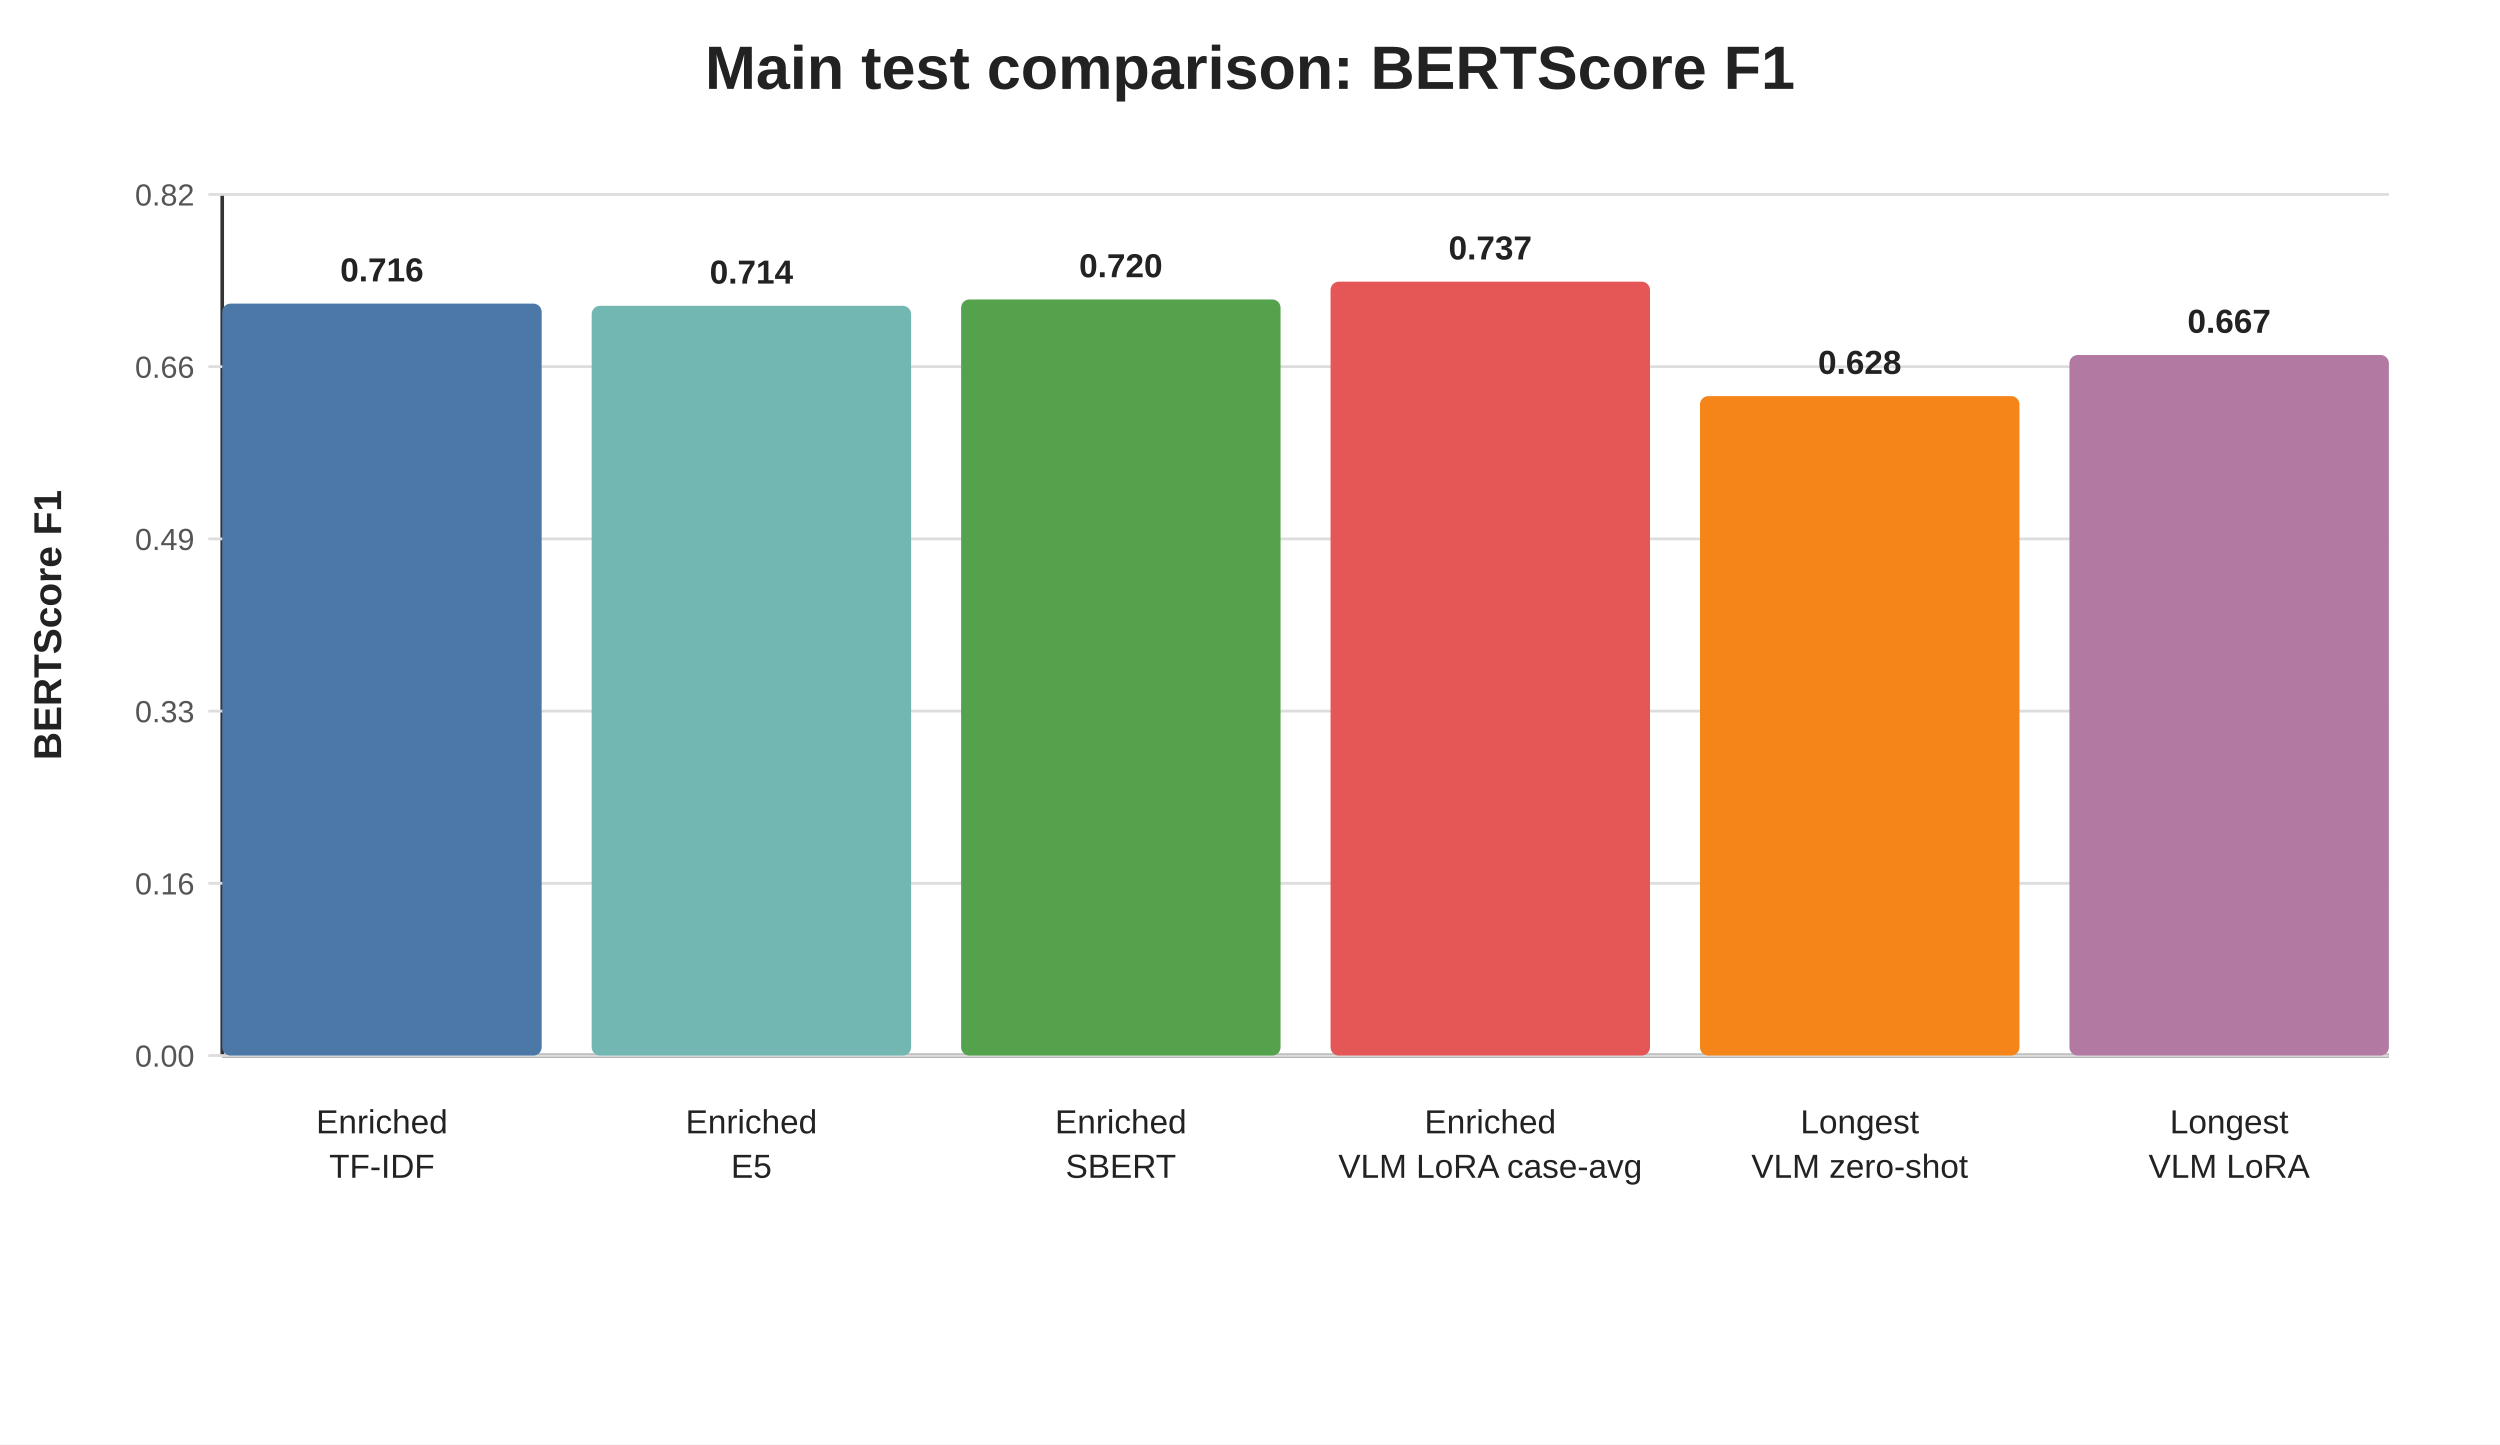
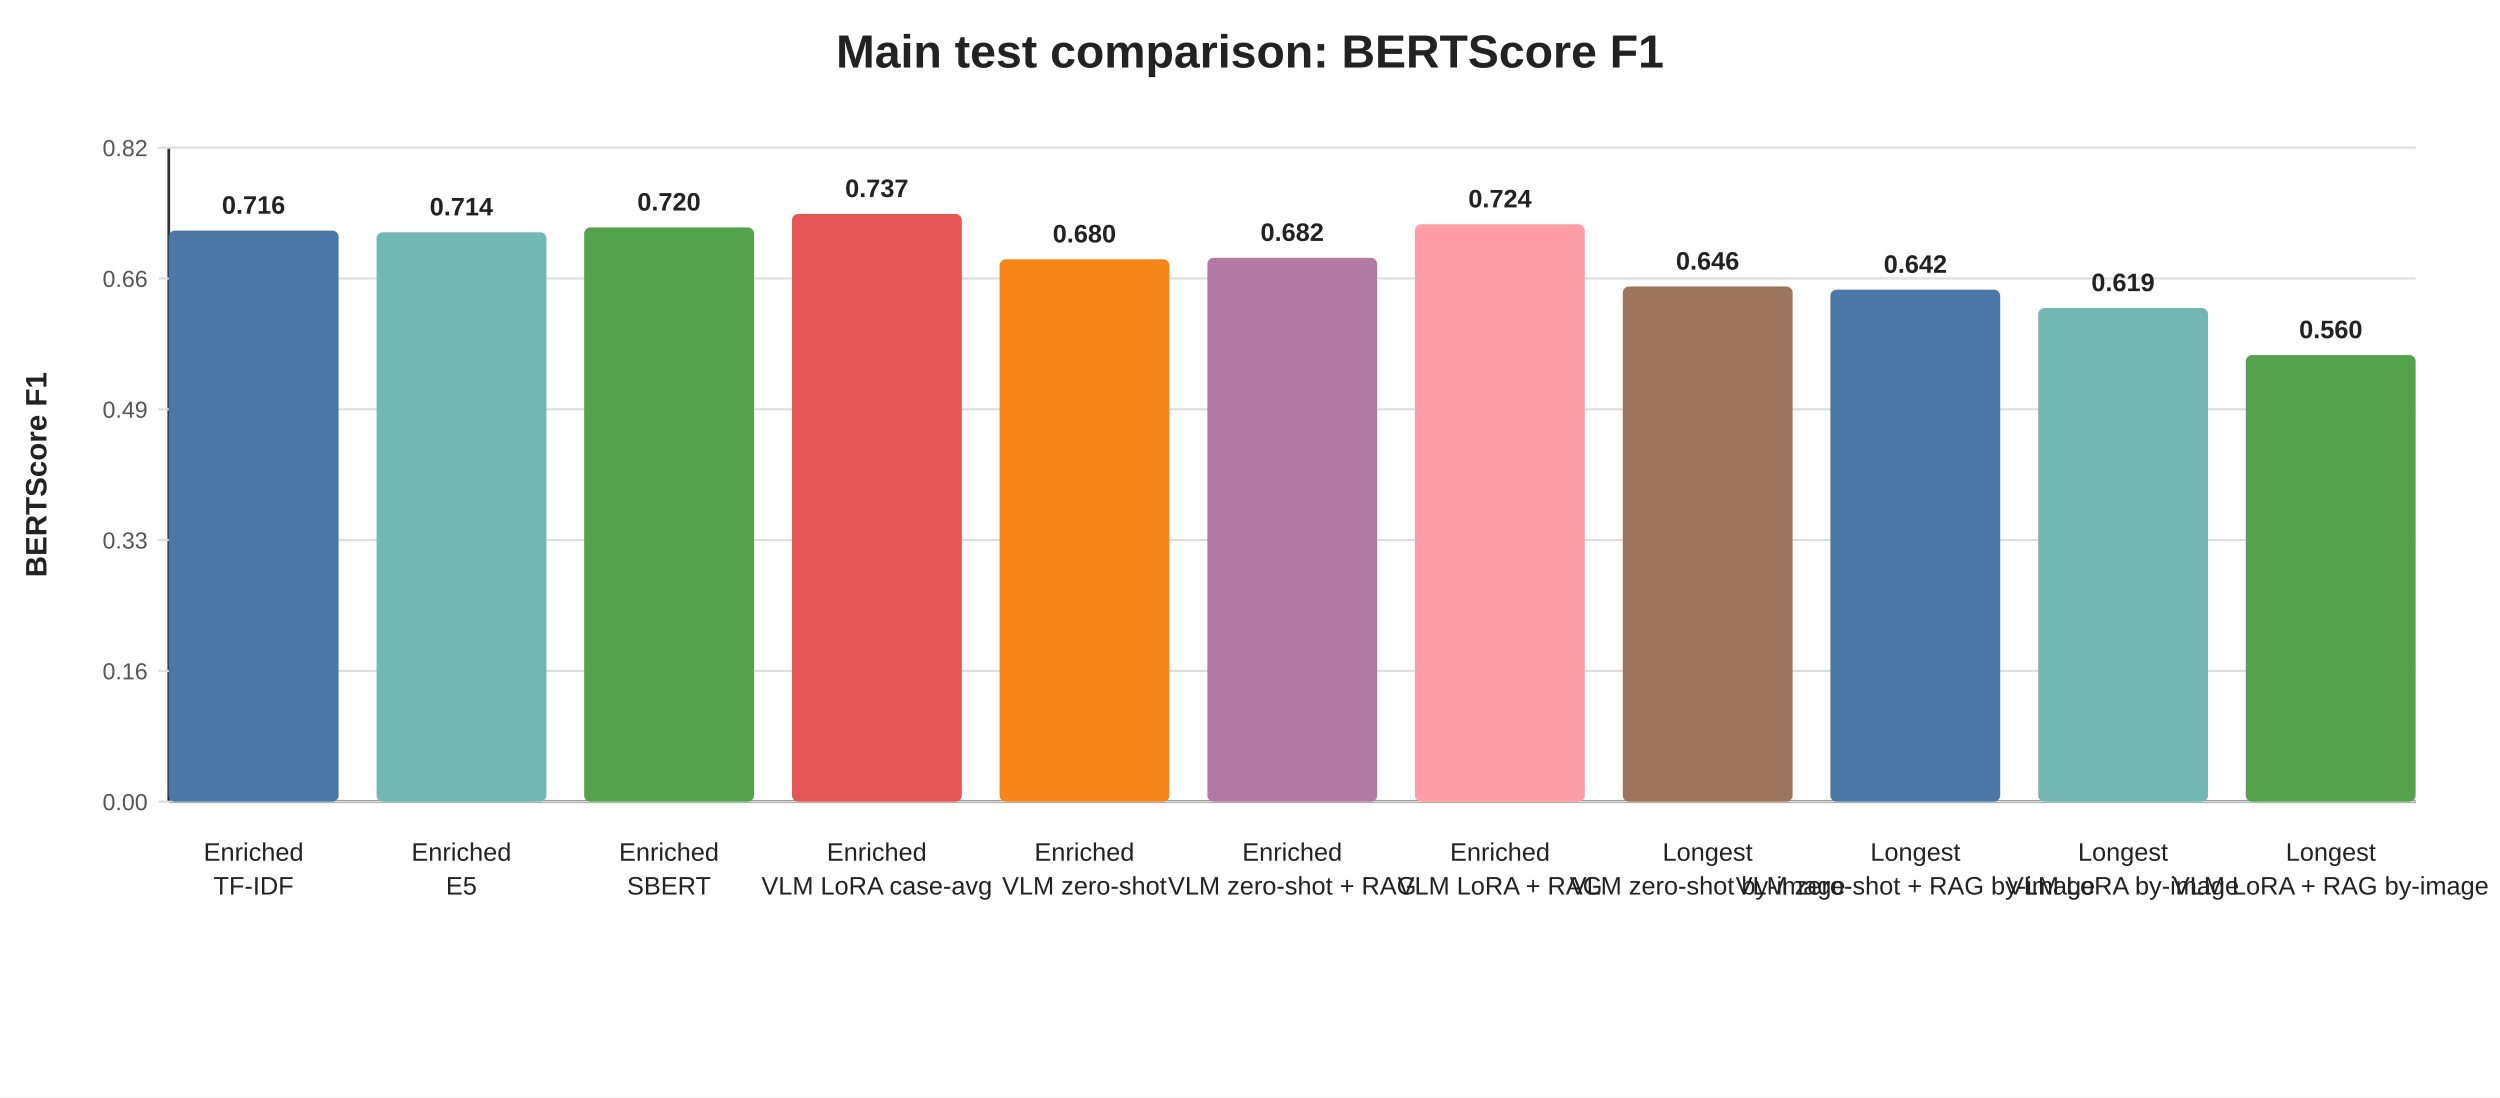
- <svg xmlns="http://www.w3.org/2000/svg" width="900" height="520" viewBox="0 0 900 520" role="img" aria-label="Main test comparison: BERTScore F1">
+ <svg xmlns="http://www.w3.org/2000/svg" width="1185" height="520" viewBox="0 0 1185 520" role="img" aria-label="Main test comparison: BERTScore F1">
  <style>
text{font-family:Arial,Helvetica,sans-serif;fill:#222}.title{font-size:22px;font-weight:700}.axis-label{font-size:14px;font-weight:600}.tick{font-size:11px;fill:#555}.label{font-size:12px}.value{font-size:12px;font-weight:700}.axis{stroke:#333;stroke-width:1.3}.grid{stroke:#ddd;stroke-width:1}
</style>
  <rect width="100%" height="100%" fill="white" />
-   <text x="450.0" y="32" text-anchor="middle" class="title">Main test comparison: BERTScore F1</text>
+   <text x="592.5" y="32" text-anchor="middle" class="title">Main test comparison: BERTScore F1</text>
  <text x="22" y="225.0" transform="rotate(-90 22 225.0)" text-anchor="middle" class="axis-label">BERTScore F1</text>
  <line x1="80" y1="70" x2="80" y2="380" class="axis" />
-   <line x1="80" y1="380" x2="860" y2="380" class="axis" />
-   <line x1="75" y1="380.0" x2="860" y2="380.0" class="grid" />
+   <line x1="80" y1="380" x2="1145" y2="380" class="axis" />
+   <line x1="75" y1="380.0" x2="1145" y2="380.0" class="grid" />
  <text x="70" y="384.0" text-anchor="end" class="tick">0.00</text>
-   <line x1="75" y1="318.0" x2="860" y2="318.0" class="grid" />
+   <line x1="75" y1="318.0" x2="1145" y2="318.0" class="grid" />
  <text x="70" y="322.0" text-anchor="end" class="tick">0.16</text>
-   <line x1="75" y1="256.0" x2="860" y2="256.0" class="grid" />
+   <line x1="75" y1="256.0" x2="1145" y2="256.0" class="grid" />
  <text x="70" y="260.0" text-anchor="end" class="tick">0.33</text>
-   <line x1="75" y1="194.0" x2="860" y2="194.0" class="grid" />
+   <line x1="75" y1="194.0" x2="1145" y2="194.0" class="grid" />
  <text x="70" y="198.0" text-anchor="end" class="tick">0.49</text>
-   <line x1="75" y1="132.0" x2="860" y2="132.0" class="grid" />
+   <line x1="75" y1="132.0" x2="1145" y2="132.0" class="grid" />
  <text x="70" y="136.0" text-anchor="end" class="tick">0.66</text>
-   <line x1="75" y1="70.0" x2="860" y2="70.0" class="grid" />
+   <line x1="75" y1="70.0" x2="1145" y2="70.0" class="grid" />
  <text x="70" y="74.0" text-anchor="end" class="tick">0.82</text>
-   <rect x="80.0" y="109.3" width="115.0" height="270.7" fill="#4C78A8" rx="3" />
-   <text x="137.5" y="101.3" text-anchor="middle" class="value">0.716</text>
-   <text x="137.5" y="408.0" text-anchor="middle" class="label">Enriched</text>
-   <text x="137.5" y="424.0" text-anchor="middle" class="label">TF-IDF</text>
-   <rect x="213.0" y="110.1" width="115.0" height="269.9" fill="#72B7B2" rx="3" />
-   <text x="270.5" y="102.1" text-anchor="middle" class="value">0.714</text>
-   <text x="270.5" y="408.0" text-anchor="middle" class="label">Enriched</text>
-   <text x="270.5" y="424.0" text-anchor="middle" class="label">E5</text>
-   <rect x="346.0" y="107.8" width="115.0" height="272.2" fill="#54A24B" rx="3" />
-   <text x="403.5" y="99.8" text-anchor="middle" class="value">0.720</text>
-   <text x="403.5" y="408.0" text-anchor="middle" class="label">Enriched</text>
-   <text x="403.5" y="424.0" text-anchor="middle" class="label">SBERT</text>
-   <rect x="479.0" y="101.4" width="115.0" height="278.6" fill="#E45756" rx="3" />
-   <text x="536.5" y="93.4" text-anchor="middle" class="value">0.737</text>
-   <text x="536.5" y="408.0" text-anchor="middle" class="label">Enriched</text>
-   <text x="536.5" y="424.0" text-anchor="middle" class="label">VLM LoRA case-avg</text>
-   <rect x="612.0" y="142.6" width="115.0" height="237.4" fill="#F58518" rx="3" />
-   <text x="669.5" y="134.6" text-anchor="middle" class="value">0.628</text>
-   <text x="669.5" y="408.0" text-anchor="middle" class="label">Longest</text>
-   <text x="669.5" y="424.0" text-anchor="middle" class="label">VLM zero-shot</text>
-   <rect x="745.0" y="127.8" width="115.0" height="252.2" fill="#B279A2" rx="3" />
-   <text x="802.5" y="119.8" text-anchor="middle" class="value">0.667</text>
-   <text x="802.5" y="408.0" text-anchor="middle" class="label">Longest</text>
-   <text x="802.5" y="424.0" text-anchor="middle" class="label">VLM LoRA</text>
+   <rect x="80.0" y="109.3" width="80.5" height="270.7" fill="#4C78A8" rx="3" />
+   <text x="120.2" y="101.3" text-anchor="middle" class="value">0.716</text>
+   <text x="120.2" y="408.0" text-anchor="middle" class="label">Enriched</text>
+   <text x="120.2" y="424.0" text-anchor="middle" class="label">TF-IDF</text>
+   <rect x="178.5" y="110.1" width="80.5" height="269.9" fill="#72B7B2" rx="3" />
+   <text x="218.7" y="102.1" text-anchor="middle" class="value">0.714</text>
+   <text x="218.7" y="408.0" text-anchor="middle" class="label">Enriched</text>
+   <text x="218.7" y="424.0" text-anchor="middle" class="label">E5</text>
+   <rect x="276.9" y="107.8" width="80.5" height="272.2" fill="#54A24B" rx="3" />
+   <text x="317.1" y="99.8" text-anchor="middle" class="value">0.720</text>
+   <text x="317.1" y="408.0" text-anchor="middle" class="label">Enriched</text>
+   <text x="317.1" y="424.0" text-anchor="middle" class="label">SBERT</text>
+   <rect x="375.4" y="101.4" width="80.5" height="278.6" fill="#E45756" rx="3" />
+   <text x="415.6" y="93.4" text-anchor="middle" class="value">0.737</text>
+   <text x="415.6" y="408.0" text-anchor="middle" class="label">Enriched</text>
+   <text x="415.6" y="424.0" text-anchor="middle" class="label">VLM LoRA case-avg</text>
+   <rect x="473.8" y="122.9" width="80.5" height="257.1" fill="#F58518" rx="3" />
+   <text x="514.0" y="114.9" text-anchor="middle" class="value">0.680</text>
+   <text x="514.0" y="408.0" text-anchor="middle" class="label">Enriched</text>
+   <text x="514.0" y="424.0" text-anchor="middle" class="label">VLM zero-shot</text>
+   <rect x="572.3" y="122.2" width="80.5" height="257.8" fill="#B279A2" rx="3" />
+   <text x="612.5" y="114.2" text-anchor="middle" class="value">0.682</text>
+   <text x="612.5" y="408.0" text-anchor="middle" class="label">Enriched</text>
+   <text x="612.5" y="424.0" text-anchor="middle" class="label">VLM zero-shot + RAG</text>
+   <rect x="670.7" y="106.3" width="80.5" height="273.7" fill="#FF9DA6" rx="3" />
+   <text x="711.0" y="98.3" text-anchor="middle" class="value">0.724</text>
+   <text x="711.0" y="408.0" text-anchor="middle" class="label">Enriched</text>
+   <text x="711.0" y="424.0" text-anchor="middle" class="label">VLM LoRA + RAG</text>
+   <rect x="769.2" y="135.8" width="80.5" height="244.2" fill="#9D755D" rx="3" />
+   <text x="809.4" y="127.8" text-anchor="middle" class="value">0.646</text>
+   <text x="809.4" y="408.0" text-anchor="middle" class="label">Longest</text>
+   <text x="809.4" y="424.0" text-anchor="middle" class="label">VLM zero-shot by-image</text>
+   <rect x="867.6" y="137.3" width="80.5" height="242.7" fill="#4C78A8" rx="3" />
+   <text x="907.9" y="129.3" text-anchor="middle" class="value">0.642</text>
+   <text x="907.9" y="408.0" text-anchor="middle" class="label">Longest</text>
+   <text x="907.9" y="424.0" text-anchor="middle" class="label">VLM zero-shot + RAG by-image</text>
+   <rect x="966.1" y="146.0" width="80.5" height="234.0" fill="#72B7B2" rx="3" />
+   <text x="1006.3" y="138.0" text-anchor="middle" class="value">0.619</text>
+   <text x="1006.3" y="408.0" text-anchor="middle" class="label">Longest</text>
+   <text x="1006.3" y="424.0" text-anchor="middle" class="label">VLM LoRA by-image</text>
+   <rect x="1064.5" y="168.3" width="80.5" height="211.7" fill="#54A24B" rx="3" />
+   <text x="1104.8" y="160.3" text-anchor="middle" class="value">0.560</text>
+   <text x="1104.8" y="408.0" text-anchor="middle" class="label">Longest</text>
+   <text x="1104.8" y="424.0" text-anchor="middle" class="label">VLM LoRA + RAG by-image</text>
</svg>
